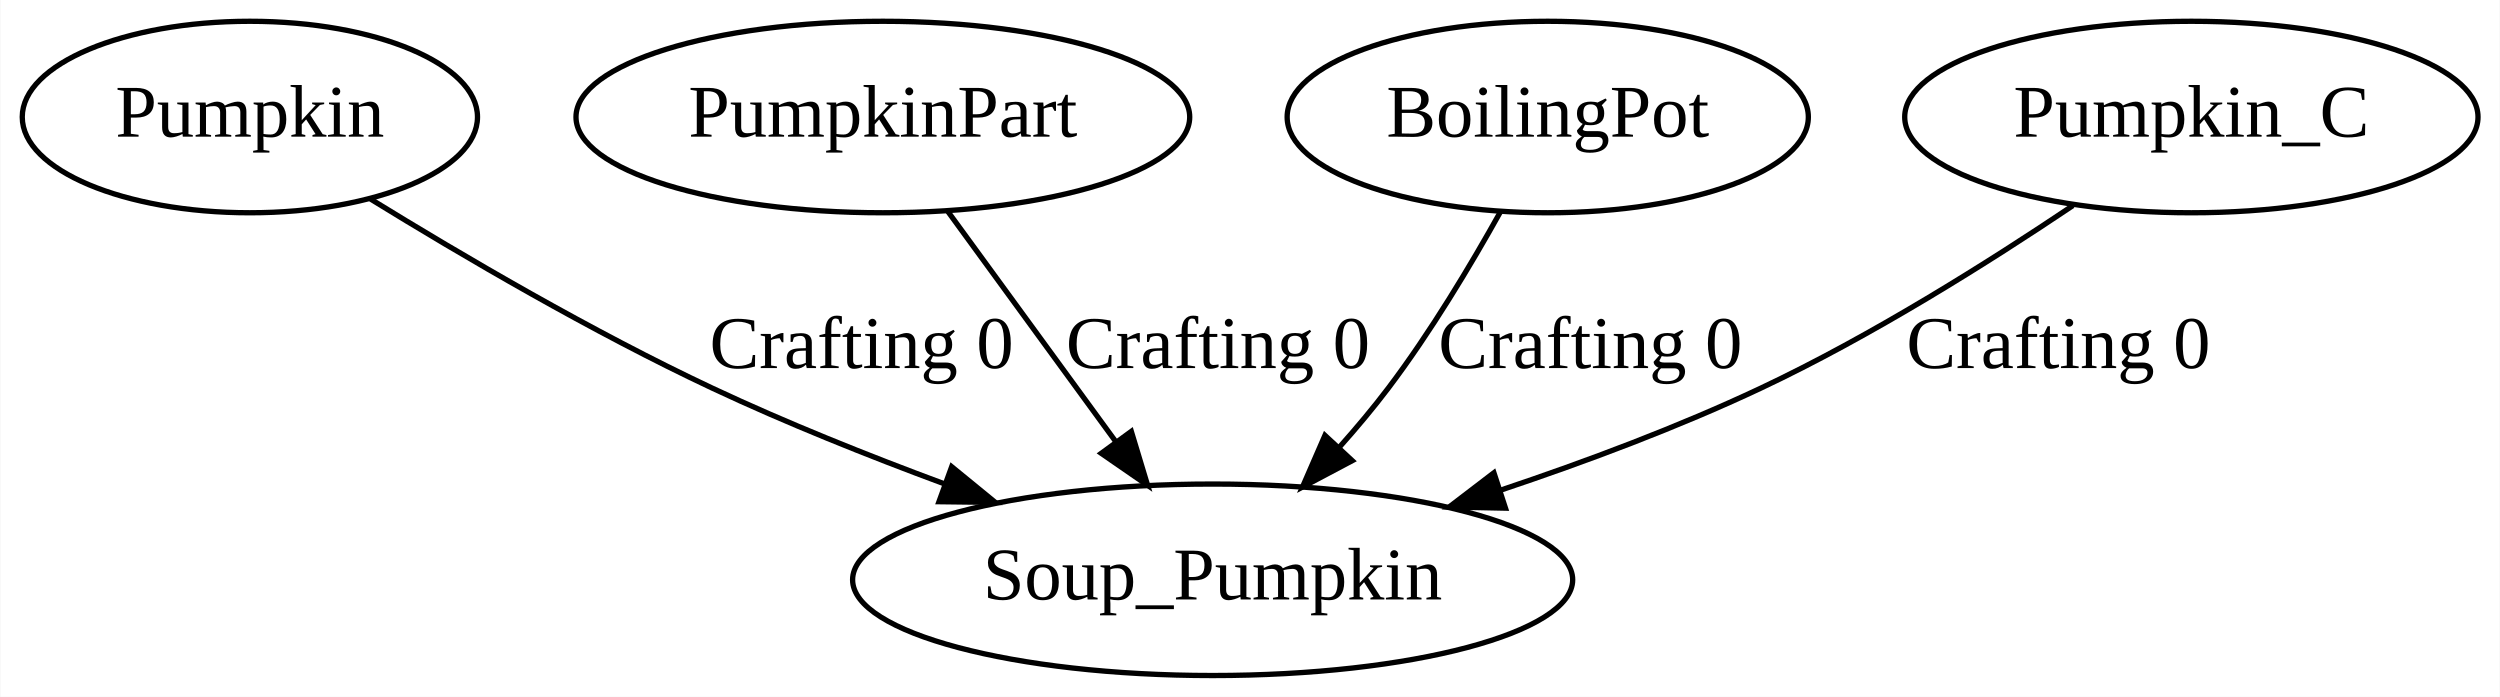
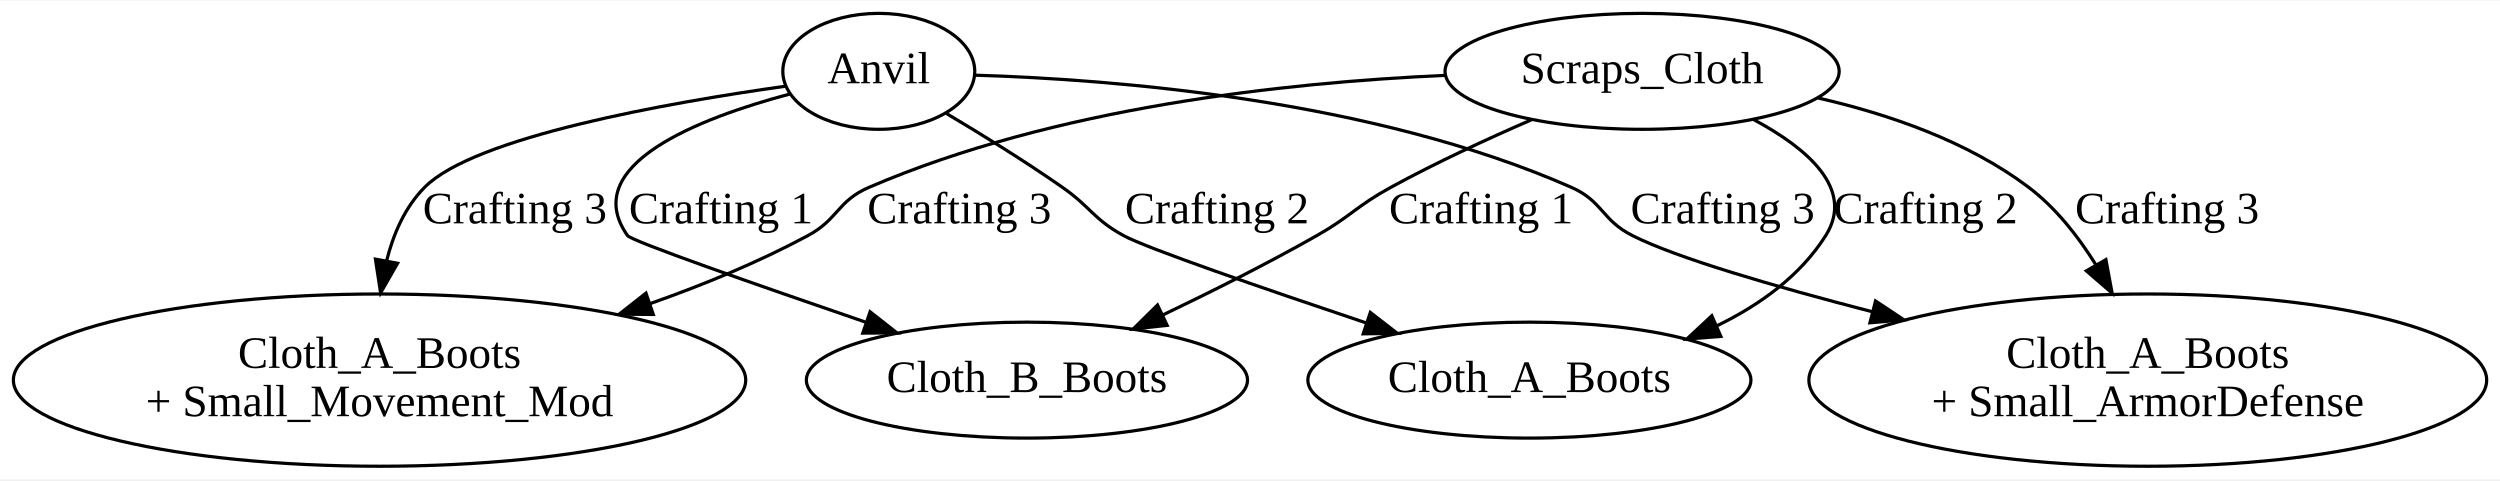
- <svg xmlns="http://www.w3.org/2000/svg" width="470pt" height="131pt" viewBox="0.00 0.00 469.84 131.00">
-   <g id="graph0" class="graph" transform="scale(1 1) rotate(0) translate(4 127)">
-     <polygon fill="white" stroke="none" points="-4,4 -4,-127 465.841,-127 465.841,4 -4,4" />
+ <svg xmlns="http://www.w3.org/2000/svg" width="776pt" height="149pt" viewBox="0.00 0.00 776.20 148.74">
+   <g id="graph0" class="graph" transform="scale(1 1) rotate(0) translate(4 144.74)">
+     <polygon fill="white" stroke="none" points="-4,4 -4,-144.74 772.203,-144.74 772.203,4 -4,4" />
    <g id="node1" class="node">
-       <ellipse fill="none" stroke="black" cx="223.896" cy="-18" rx="67.688" ry="18" />
-       <text text-anchor="middle" x="223.896" y="-14.3" font-family="Times New Roman,serif" font-size="14.00">Soup_Pumpkin</text>
+       <ellipse fill="none" stroke="black" cx="268.844" cy="-122.74" rx="29.795" ry="18" />
+       <text text-anchor="middle" x="268.844" y="-119.04" font-family="Times New Roman,serif" font-size="14.00">Anvil</text>
    </g>
    <g id="node2" class="node">
-       <ellipse fill="none" stroke="black" cx="42.896" cy="-105" rx="42.793" ry="18" />
-       <text text-anchor="middle" x="42.896" y="-101.3" font-family="Times New Roman,serif" font-size="14.00">Pumpkin</text>
+       <ellipse fill="none" stroke="black" cx="470.844" cy="-26.87" rx="68.788" ry="18" />
+       <text text-anchor="middle" x="470.844" y="-23.17" font-family="Times New Roman,serif" font-size="14.00">Cloth_A_Boots</text>
+     </g>
+     <g id="edge3" class="edge">
+       <path fill="none" stroke="black" d="M289.798,-109.677C300.738,-103.179 314.228,-94.85 325.844,-86.74 334.666,-80.581 335.411,-76.914 344.844,-71.74 351.884,-67.879 388.261,-55.331 420.131,-44.638" />
+       <polygon fill="black" stroke="black" points="421.466,-47.883 429.839,-41.391 419.245,-41.244 421.466,-47.883" />
+       <text text-anchor="middle" x="373.844" y="-75.54" font-family="Times New Roman,serif" font-size="14.00">Crafting 2</text>
+     </g>
+     <g id="node3" class="node">
+       <ellipse fill="none" stroke="black" cx="314.844" cy="-26.87" rx="68.489" ry="18" />
+       <text text-anchor="middle" x="314.844" y="-23.17" font-family="Times New Roman,serif" font-size="14.00">Cloth_B_Boots</text>
+     </g>
+     <g id="edge1" class="edge">
+       <path fill="none" stroke="black" d="M241.24,-115.698C213.029,-108.182 175.384,-93.609 190.844,-71.74 192.025,-70.07 230.764,-56.514 264.629,-44.908" />
+       <polygon fill="black" stroke="black" points="266.145,-48.089 274.475,-41.541 263.88,-41.465 266.145,-48.089" />
+       <text text-anchor="middle" x="219.844" y="-75.54" font-family="Times New Roman,serif" font-size="14.00">Crafting 1</text>
+     </g>
+     <g id="node4" class="node">
+       <ellipse fill="none" stroke="black" cx="113.844" cy="-26.87" rx="113.689" ry="26.741" />
+       <text text-anchor="middle" x="113.844" y="-30.67" font-family="Times New Roman,serif" font-size="14.00">Cloth_A_Boots</text>
+       <text text-anchor="middle" x="113.844" y="-15.67" font-family="Times New Roman,serif" font-size="14.00">+ Small_Movement_Mod</text>
+     </g>
+     <g id="edge2" class="edge">
+       <path fill="none" stroke="black" d="M239.779,-118.111C203.217,-112.959 143.328,-102.377 127.844,-86.74 121.734,-80.57 118.11,-72.247 116.004,-63.805" />
+       <polygon fill="black" stroke="black" points="119.443,-63.151 114.171,-53.961 112.561,-64.433 119.443,-63.151" />
+       <text text-anchor="middle" x="155.844" y="-75.54" font-family="Times New Roman,serif" font-size="14.00">Crafting 3</text>
+     </g>
+     <g id="node5" class="node">
+       <ellipse fill="none" stroke="black" cx="662.844" cy="-26.87" rx="105.218" ry="26.741" />
+       <text text-anchor="middle" x="662.844" y="-30.67" font-family="Times New Roman,serif" font-size="14.00">Cloth_A_Boots</text>
+       <text text-anchor="middle" x="662.844" y="-15.67" font-family="Times New Roman,serif" font-size="14.00">+ Small_ArmorDefense</text>
    </g>
    <g id="edge4" class="edge">
-       <path fill="none" stroke="black" d="M65.604,-89.564C82.843,-78.95 107.347,-64.589 129.896,-54 143.728,-47.505 159.122,-41.35 173.382,-36.066" />
-       <polygon fill="black" stroke="black" points="174.838,-39.26 183.039,-32.553 172.445,-32.682 174.838,-39.26" />
-       <text text-anchor="middle" x="157.896" y="-57.8" font-family="Times New Roman,serif" font-size="14.00">Crafting 0</text>
+       <path fill="none" stroke="black" d="M298.682,-121.55C341.461,-120.264 421.892,-114.023 483.844,-86.74 493.691,-82.404 493.242,-76.593 502.844,-71.74 516.588,-64.794 546.764,-55.997 577.248,-48.107" />
+       <polygon fill="black" stroke="black" points="578.314,-51.447 587.136,-45.581 576.581,-44.665 578.314,-51.447" />
+       <text text-anchor="middle" x="530.844" y="-75.54" font-family="Times New Roman,serif" font-size="14.00">Crafting 3</text>
    </g>
-     <g id="node3" class="node">
-       <ellipse fill="none" stroke="black" cx="161.896" cy="-105" rx="57.69" ry="18" />
-       <text text-anchor="middle" x="161.896" y="-101.3" font-family="Times New Roman,serif" font-size="14.00">PumpkinPart</text>
+     <g id="node6" class="node">
+       <ellipse fill="none" stroke="black" cx="505.844" cy="-122.74" rx="61.189" ry="18" />
+       <text text-anchor="middle" x="505.844" y="-119.04" font-family="Times New Roman,serif" font-size="14.00">Scraps_Cloth</text>
    </g>
-     <g id="edge1" class="edge">
-       <path fill="none" stroke="black" d="M174.145,-87.207C183.147,-74.866 195.526,-57.894 205.685,-43.968" />
-       <polygon fill="black" stroke="black" points="208.607,-45.9 211.672,-35.758 202.952,-41.775 208.607,-45.9" />
-       <text text-anchor="middle" x="224.896" y="-57.8" font-family="Times New Roman,serif" font-size="14.00">Crafting 0</text>
+     <g id="edge7" class="edge">
+       <path fill="none" stroke="black" d="M540.313,-107.844C557.135,-98.88 571.976,-86.212 562.844,-71.74 554.941,-59.216 542.374,-50.193 529.036,-43.719" />
+       <polygon fill="black" stroke="black" points="530.29,-40.447 519.727,-39.633 527.477,-46.857 530.29,-40.447" />
+       <text text-anchor="middle" x="593.844" y="-75.54" font-family="Times New Roman,serif" font-size="14.00">Crafting 2</text>
    </g>
-     <g id="node4" class="node">
-       <ellipse fill="none" stroke="black" cx="286.896" cy="-105" rx="48.993" ry="18" />
-       <text text-anchor="middle" x="286.896" y="-101.3" font-family="Times New Roman,serif" font-size="14.00">BoilingPot</text>
+     <g id="edge5" class="edge">
+       <path fill="none" stroke="black" d="M471.498,-107.708C457.696,-101.715 441.783,-94.352 427.844,-86.74 417.133,-80.891 415.461,-77.759 404.844,-71.74 389.567,-63.079 372.33,-54.422 357.06,-47.114" />
+       <polygon fill="black" stroke="black" points="358.378,-43.865 347.842,-42.75 355.383,-50.192 358.378,-43.865" />
+       <text text-anchor="middle" x="455.844" y="-75.54" font-family="Times New Roman,serif" font-size="14.00">Crafting 1</text>
    </g>
-     <g id="edge3" class="edge">
-       <path fill="none" stroke="black" d="M278.022,-87.21C272.454,-77.221 264.842,-64.491 256.896,-54 254.098,-50.305 250.962,-46.567 247.766,-42.979" />
-       <polygon fill="black" stroke="black" points="250.144,-40.396 240.782,-35.436 245.008,-45.152 250.144,-40.396" />
-       <text text-anchor="middle" x="294.896" y="-57.8" font-family="Times New Roman,serif" font-size="14.00">Crafting 0</text>
+     <g id="edge6" class="edge">
+       <path fill="none" stroke="black" d="M444.808,-121.489C394.836,-119.284 323.277,-111.467 265.844,-86.74 255.962,-82.486 256.32,-76.836 246.844,-71.74 231.629,-63.557 214.614,-56.537 197.97,-50.664" />
+       <polygon fill="black" stroke="black" points="198.824,-47.258 188.23,-47.339 196.563,-53.882 198.824,-47.258" />
+       <text text-anchor="middle" x="293.844" y="-75.54" font-family="Times New Roman,serif" font-size="14.00">Crafting 3</text>
    </g>
-     <g id="node5" class="node">
-       <ellipse fill="none" stroke="black" cx="407.896" cy="-105" rx="53.891" ry="18" />
-       <text text-anchor="middle" x="407.896" y="-101.3" font-family="Times New Roman,serif" font-size="14.00">Pumpkin_C</text>
-     </g>
-     <g id="edge2" class="edge">
-       <path fill="none" stroke="black" d="M385.626,-88.35C369.771,-77.69 347.676,-63.791 326.896,-54 311.474,-46.734 294.122,-40.241 278.119,-34.878" />
-       <polygon fill="black" stroke="black" points="278.95,-31.468 268.358,-31.689 276.776,-38.122 278.95,-31.468" />
-       <text text-anchor="middle" x="382.896" y="-57.8" font-family="Times New Roman,serif" font-size="14.00">Crafting 0</text>
+     <g id="edge8" class="edge">
+       <path fill="none" stroke="black" d="M560.432,-114.472C582.41,-109.455 606.967,-100.994 625.844,-86.74 634.226,-80.412 641.183,-71.585 646.717,-62.69" />
+       <polygon fill="black" stroke="black" points="649.841,-64.278 651.777,-53.862 643.768,-60.798 649.841,-64.278" />
+       <text text-anchor="middle" x="668.844" y="-75.54" font-family="Times New Roman,serif" font-size="14.00">Crafting 3</text>
    </g>
  </g>
</svg>
